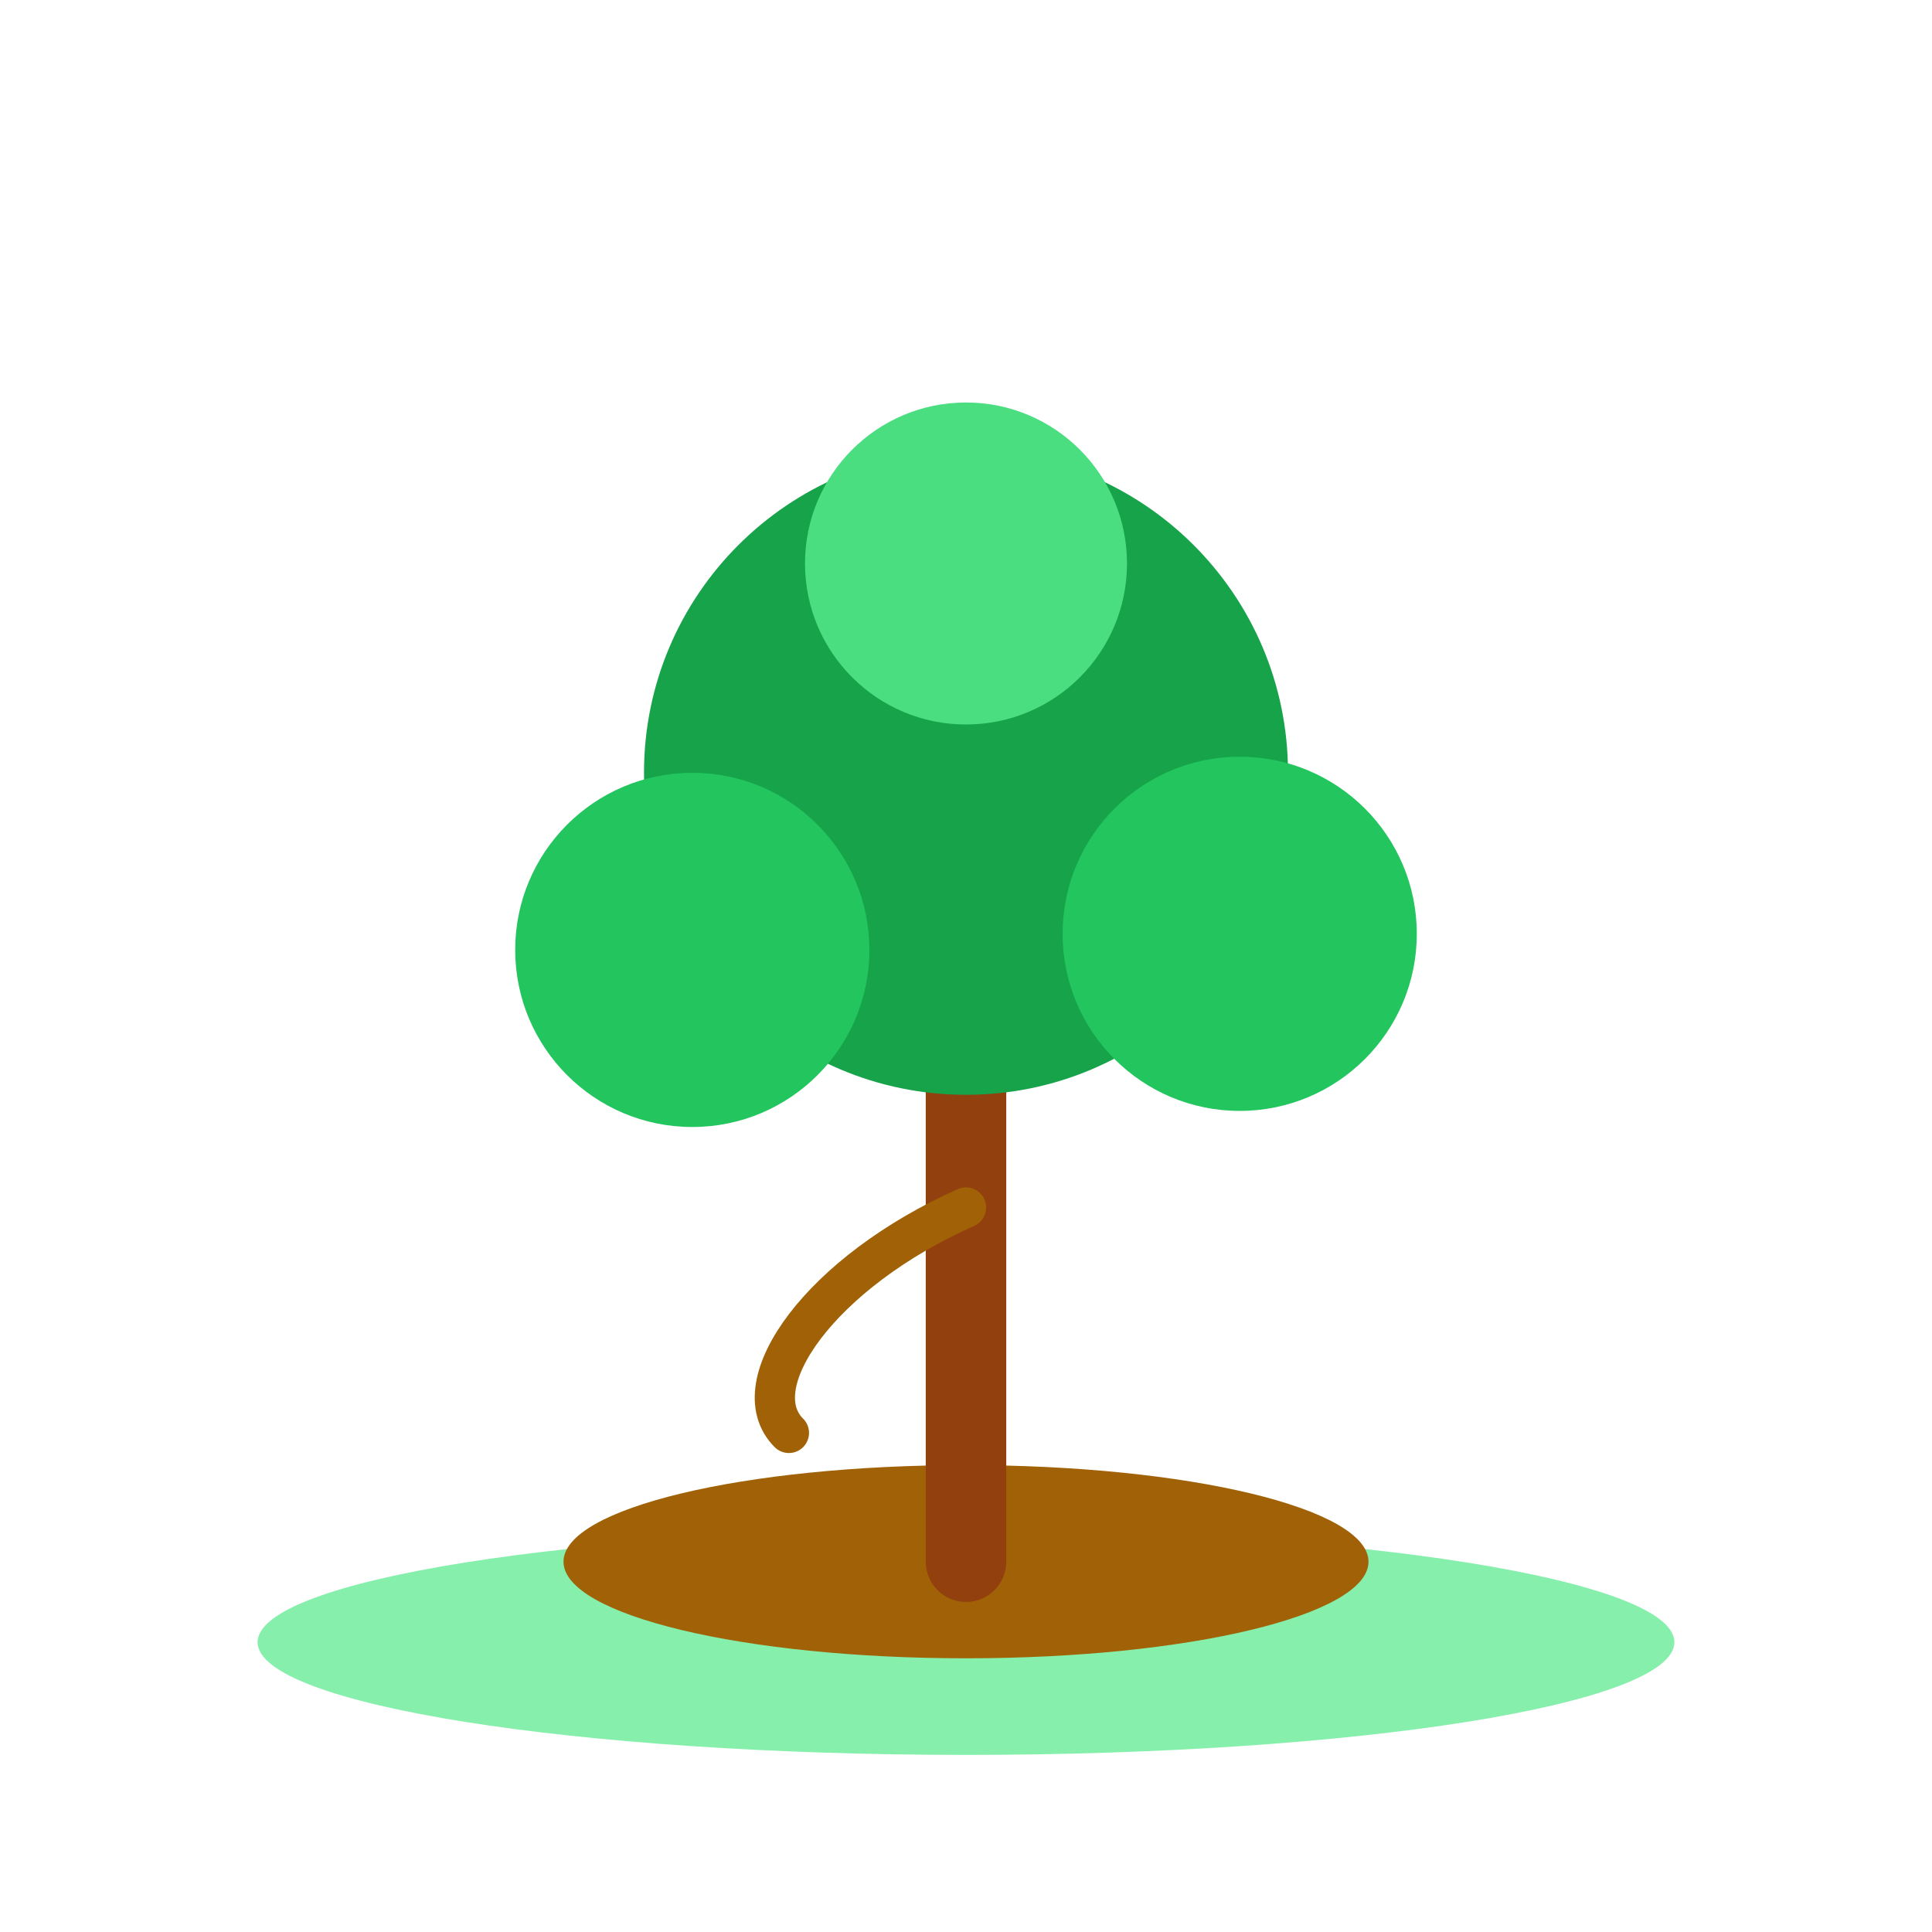
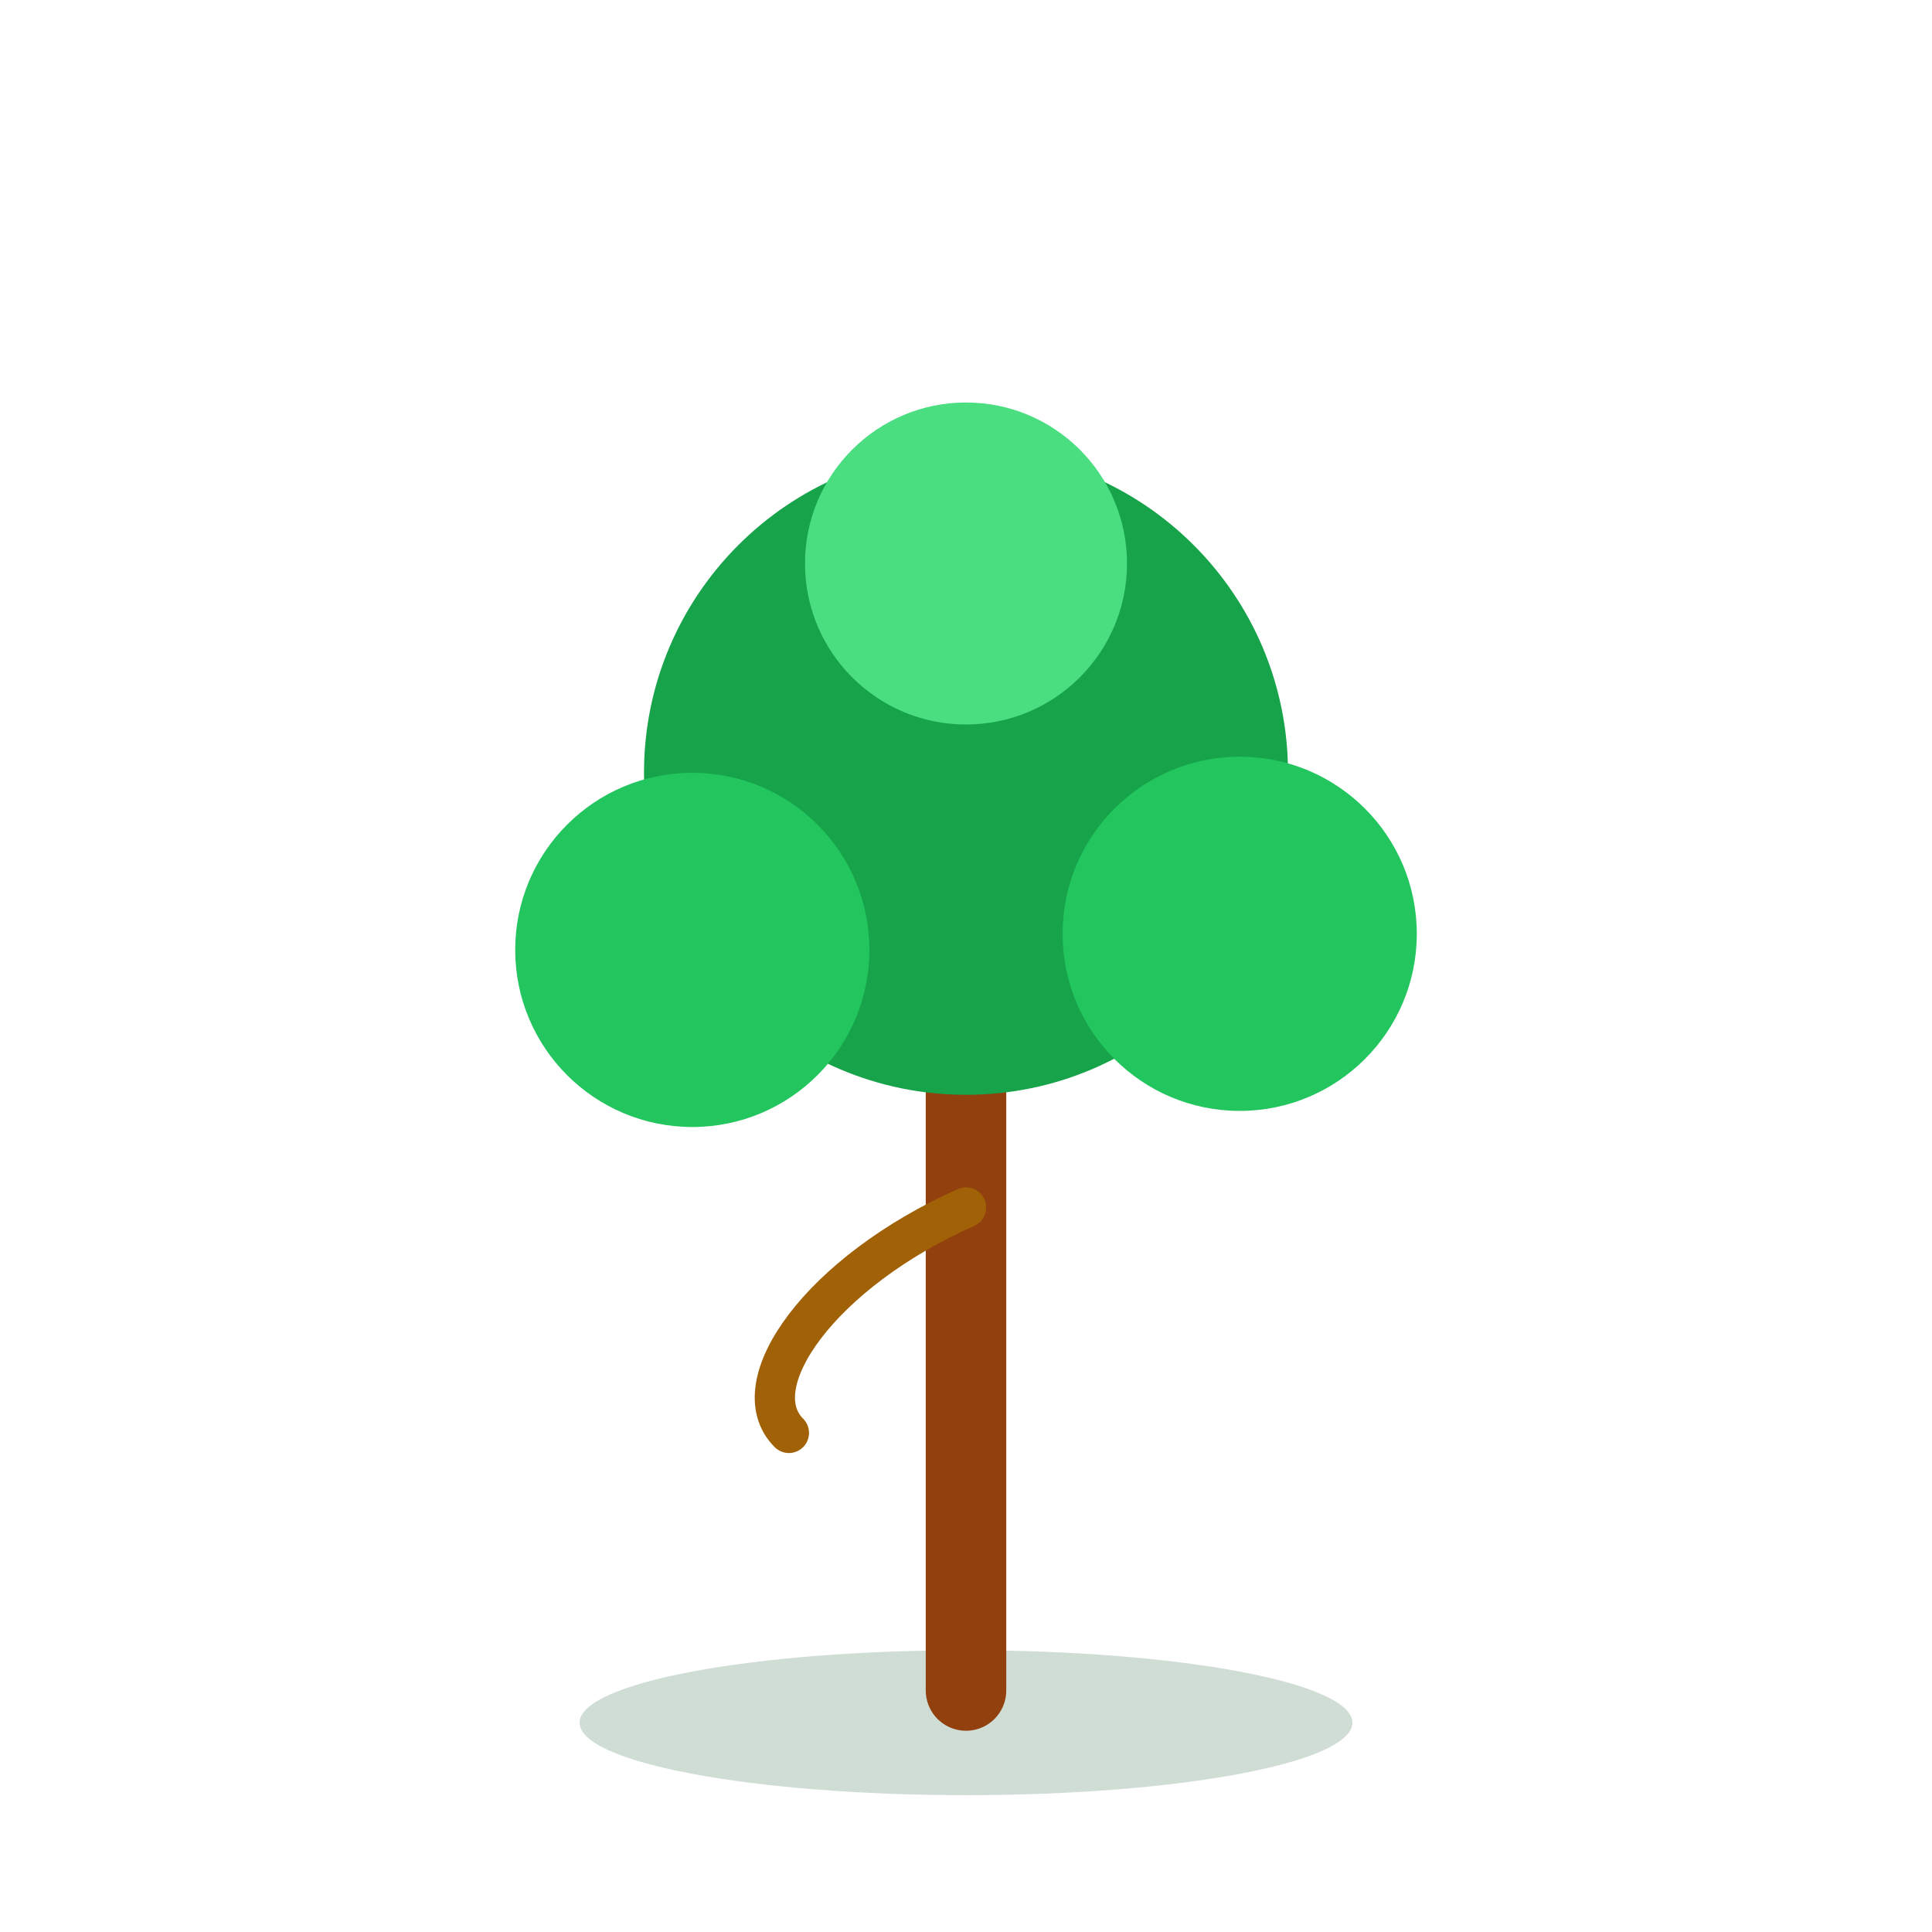
<svg xmlns="http://www.w3.org/2000/svg" viewBox="0 0 240 240" role="img" aria-label="Medium Plant">
-   <ellipse cx="120" cy="204" rx="88" ry="14" fill="#86efac" />
-   <ellipse cx="120" cy="194" rx="50" ry="12" fill="#a16207" />
-   <path d="M120 194v-70" fill="none" stroke="#92400e" stroke-width="10" stroke-linecap="round" />
+   <ellipse cx="120" cy="214" rx="48" ry="9" fill="#14532d" opacity=".2" />
+   <path d="M120 210v-86" fill="none" stroke="#92400e" stroke-width="10" stroke-linecap="round" />
  <path d="M120 150c-18 8-28 22-22 28" fill="none" stroke="#a16207" stroke-width="5" stroke-linecap="round" />
  <circle cx="120" cy="96" r="40" fill="#16a34a" />
  <circle cx="86" cy="118" r="22" fill="#22c55e" />
  <circle cx="154" cy="116" r="22" fill="#22c55e" />
  <circle cx="120" cy="70" r="20" fill="#4ade80" />
</svg>
